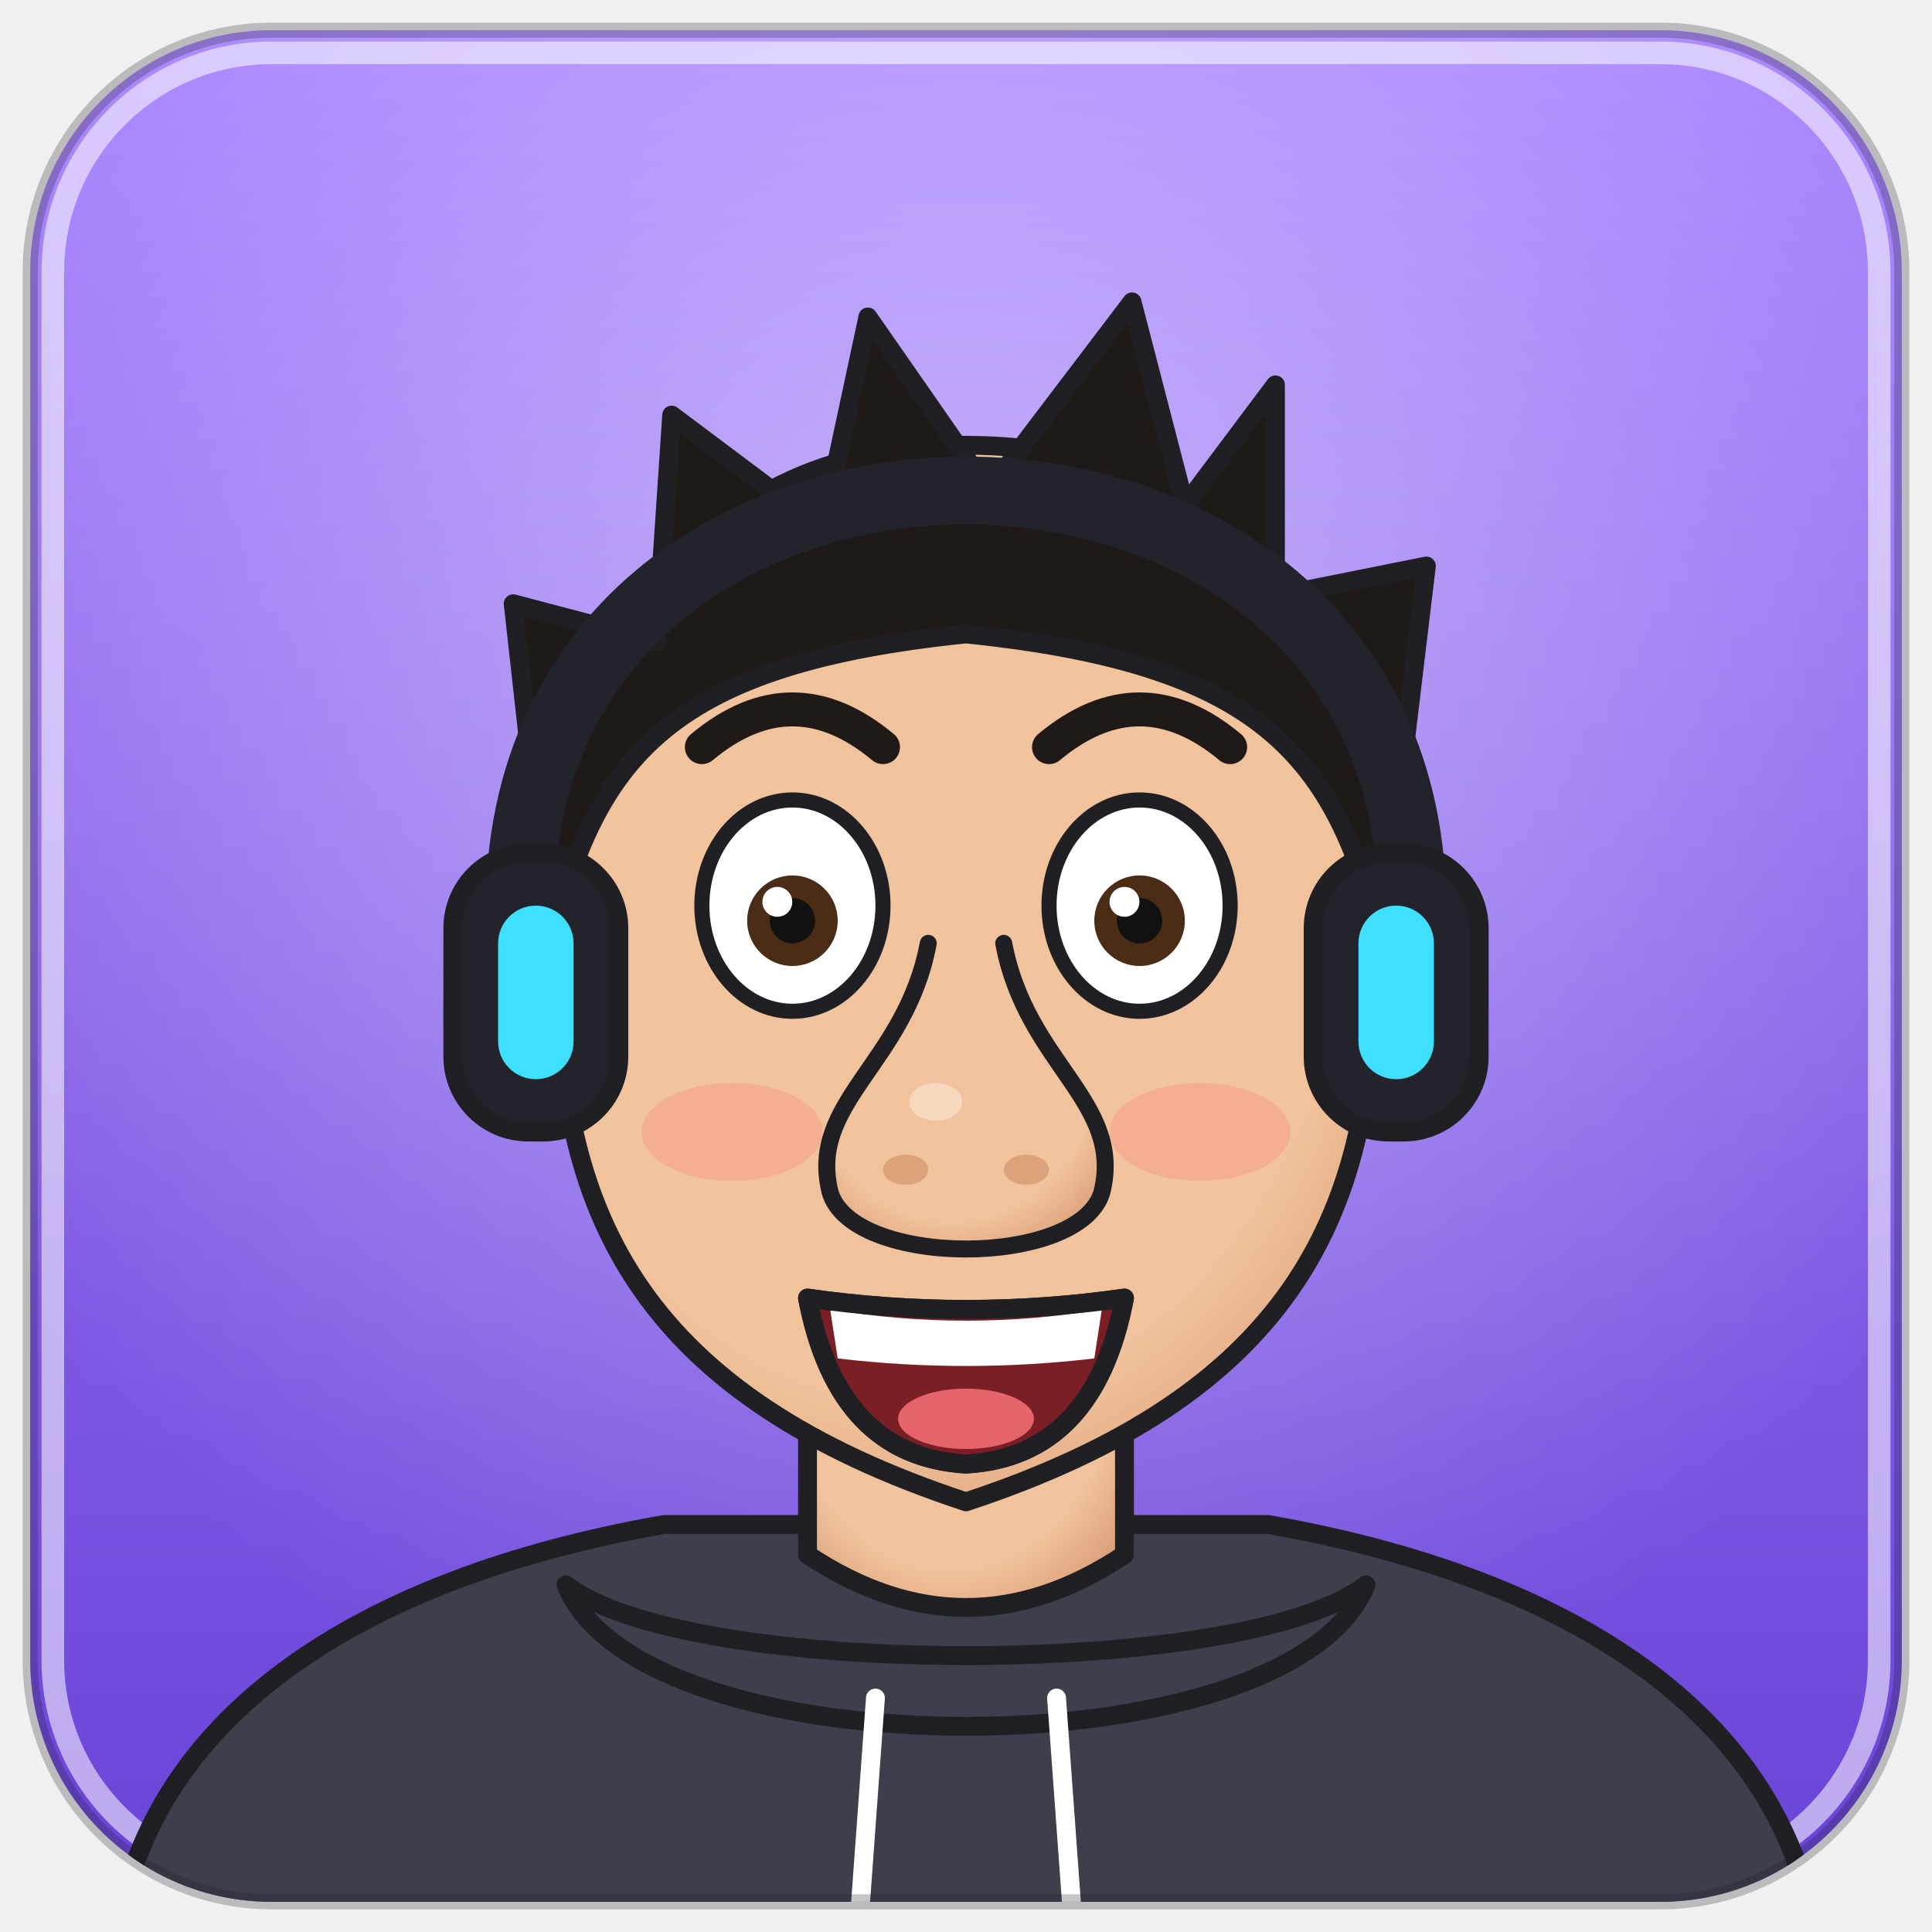
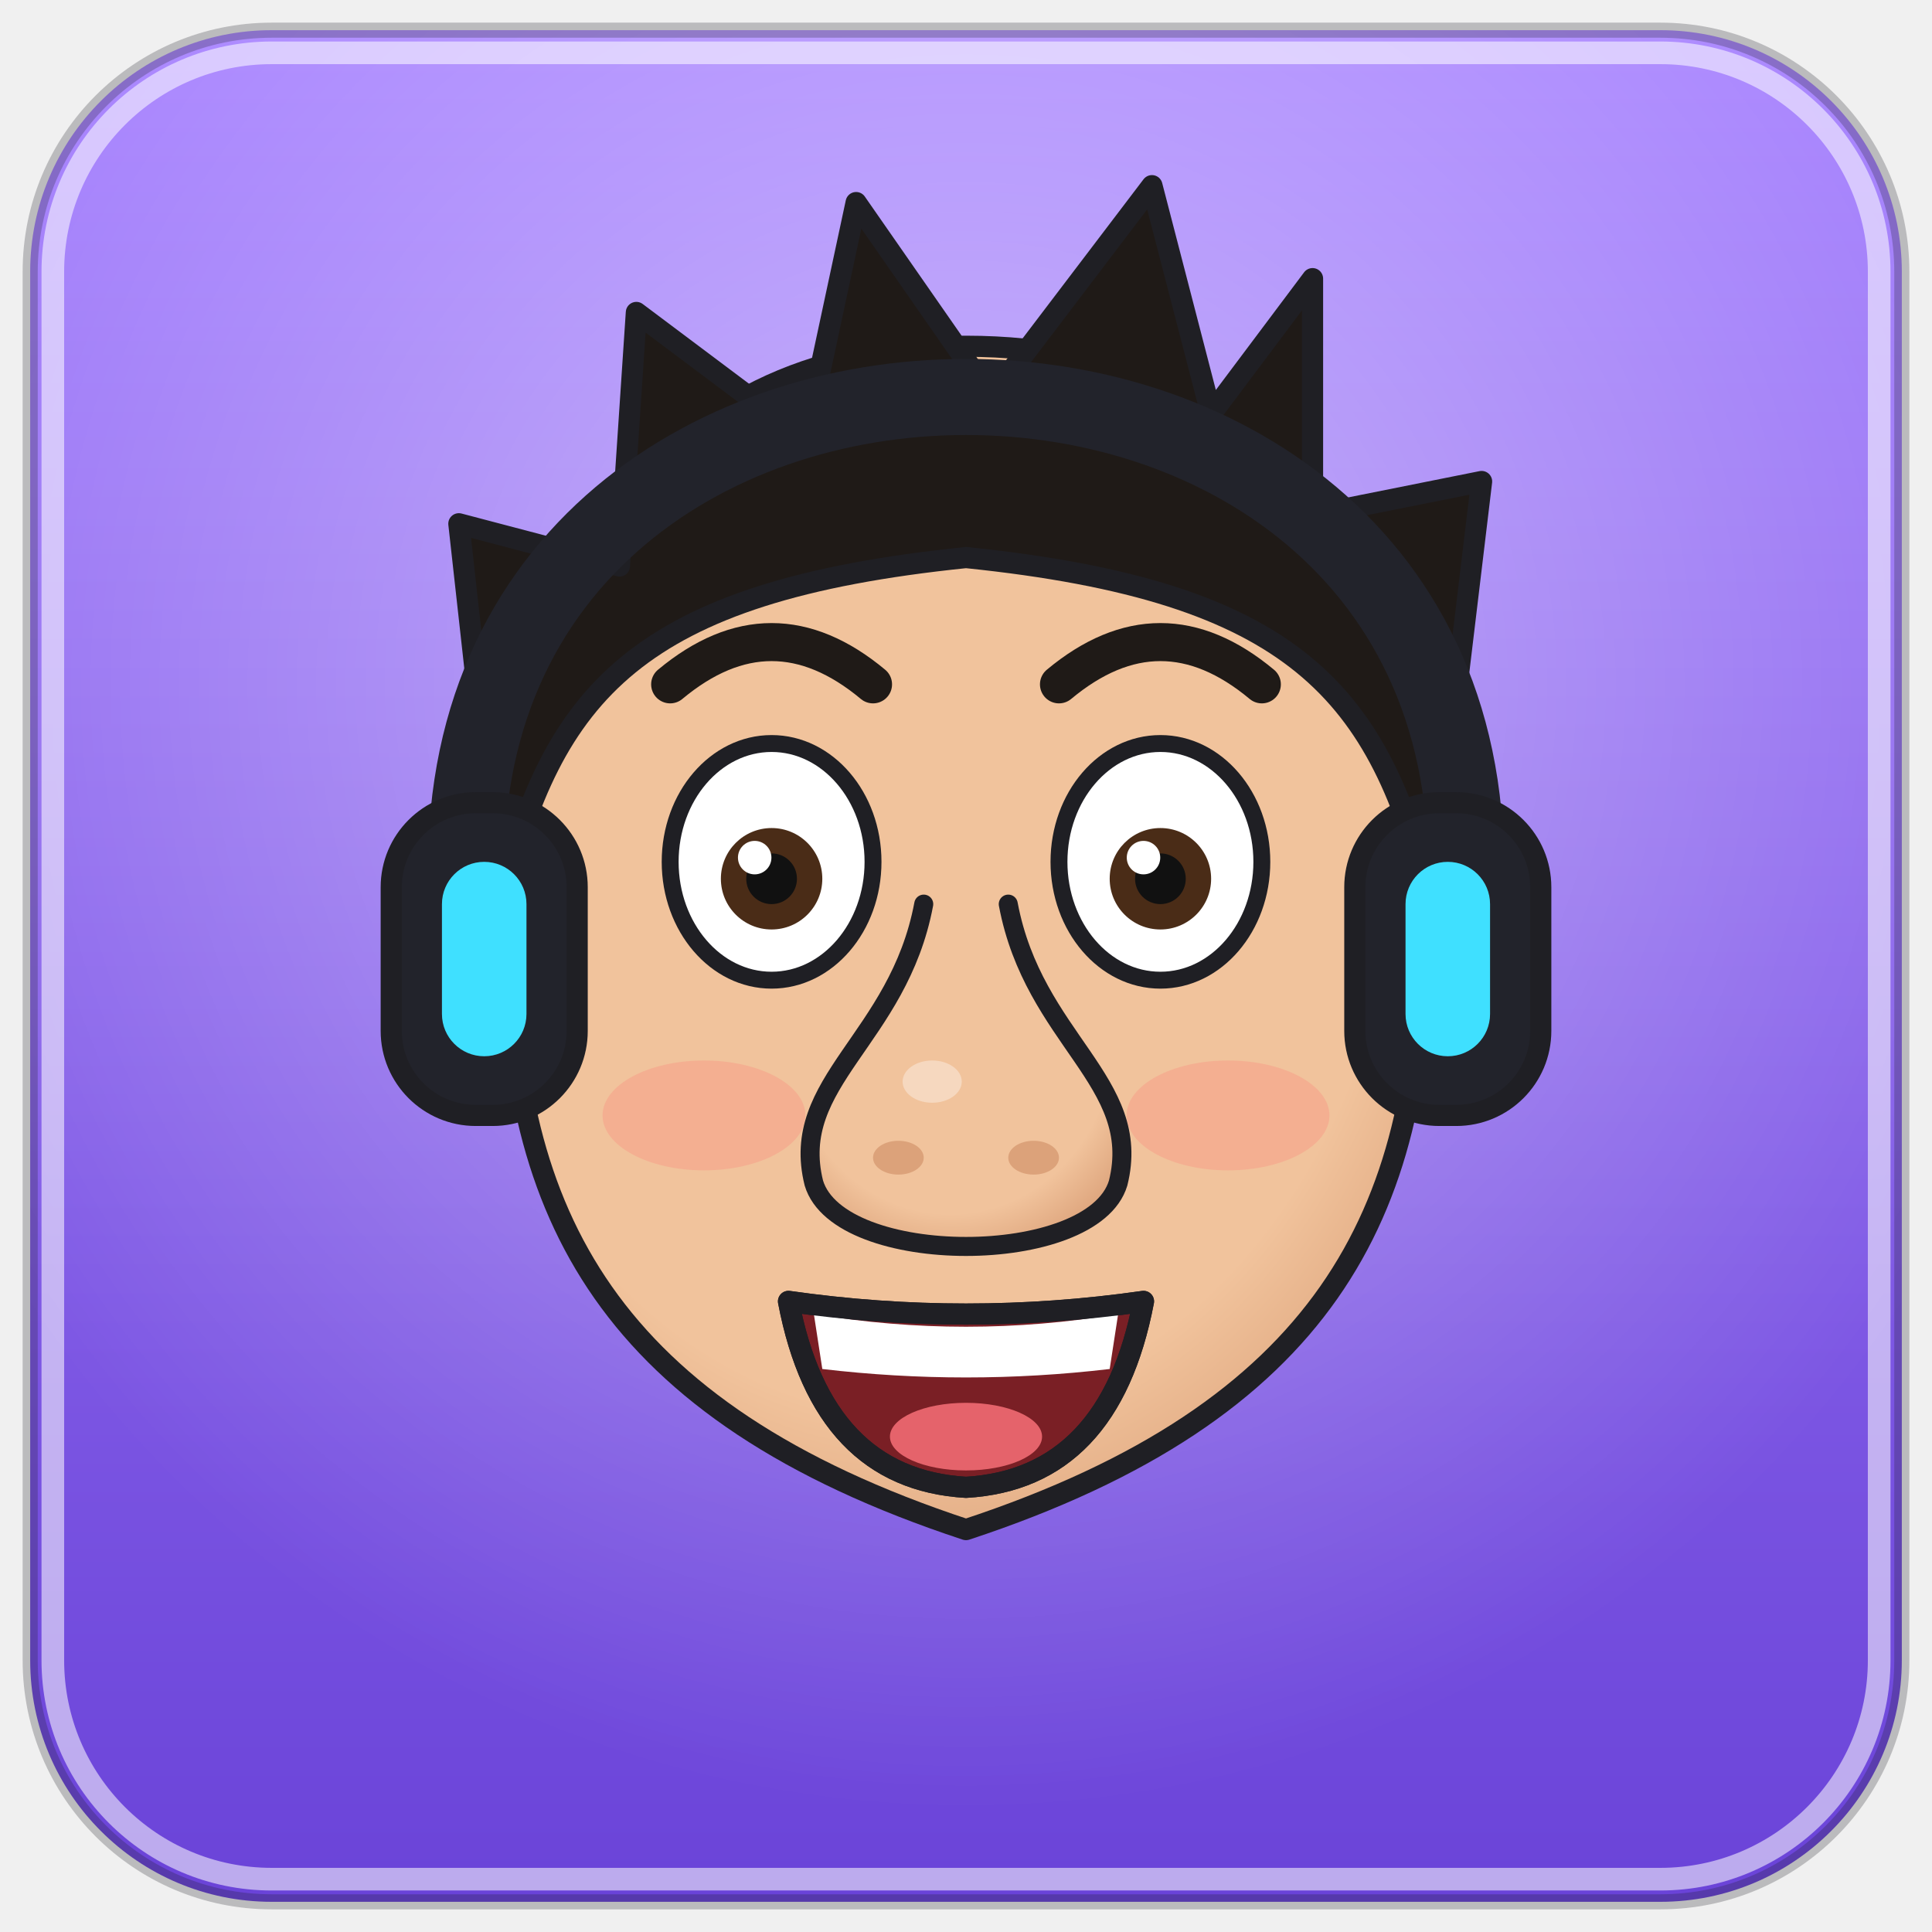
<svg xmlns="http://www.w3.org/2000/svg" viewBox="0 0 512 512" width="512" height="512">
  <defs>
    <clipPath id="carda11">
      <rect x="8" y="8" width="496" height="496" rx="64" />
    </clipPath>
  </defs>
  <g clip-path="url(#carda11)">
    <defs>
      <linearGradient id="bga11" x1="0" y1="0" x2="0" y2="1">
        <stop offset="0" stop-color="#a985ff" />
        <stop offset="1" stop-color="#6a43d8" />
      </linearGradient>
      <radialGradient id="glowa11" cx="0.5" cy="0.35" r="0.6">
        <stop offset="0" stop-color="#fff" stop-opacity="0.45" />
        <stop offset="1" stop-color="#fff" stop-opacity="0" />
      </radialGradient>
      <radialGradient id="skina11" cx="0.45" cy="0.38" r="0.7">
        <stop offset="0" stop-color="#f1c39c" />
        <stop offset="0.75" stop-color="#f1c39c" />
        <stop offset="1" stop-color="#dca27a" />
      </radialGradient>
      <pattern id="shma11" width="26" height="26" patternUnits="userSpaceOnUse" patternTransform="rotate(45 256 256)">
        <rect width="26" height="26" fill="#fbfbfb" />
        <rect x="2" y="2" width="9" height="9" fill="#d42b2b" />
        <rect x="15" y="15" width="9" height="9" fill="#d42b2b" />
        <rect x="15" y="4" width="5" height="5" fill="#d42b2b" opacity="0.55" />
        <rect x="4" y="15" width="5" height="5" fill="#d42b2b" opacity="0.55" />
      </pattern>
      <pattern id="knita11" width="14" height="14" patternUnits="userSpaceOnUse">
        <rect width="14" height="14" fill="#ffffff" />
        <circle cx="7" cy="7" r="2.6" fill="#d9dde3" />
      </pattern>
      <pattern id="kummaa11" width="30" height="30" patternUnits="userSpaceOnUse">
        <rect width="30" height="30" fill="#f7f3e8" />
        <path d="M15 3 L27 15 L15 27 L3 15 Z" fill="none" stroke="#1d7a5f" stroke-width="3" />
        <circle cx="15" cy="15" r="3.5" fill="#d6372f" />
      </pattern>
      <linearGradient id="lensa11" x1="0" y1="0" x2="0" y2="1">
        <stop offset="0" stop-color="#2b2b33" />
        <stop offset="1" stop-color="#5d6170" />
      </linearGradient>
      <linearGradient id="rainbowa11" x1="0" y1="0" x2="1" y2="1">
        <stop offset="0" stop-color="#29d39a" />
        <stop offset="0.5" stop-color="#3b8cff" />
        <stop offset="1" stop-color="#b84dff" />
      </linearGradient>
    </defs>
    <rect x="8" y="8" width="496" height="496" rx="64" fill="url(#bga11)" />
    <rect x="8" y="8" width="496" height="496" rx="64" fill="url(#glowa11)" />
    <rect x="14" y="14" width="484" height="484" rx="58" fill="none" stroke="#ffffff" stroke-opacity="0.55" stroke-width="6" />
-     <path d="M30,520 C36,455 96,418 176,404 L336,404 C416,418 476,455 482,520 Z" fill="#3d3f4c" stroke="#1f1f24" stroke-width="5" stroke-linejoin="round" stroke-linecap="round" />
-     <path d="M150,420 C170,470 342,470 362,420 C330,445 182,445 150,420 Z" fill="#3d3f4c" stroke="#1f1f24" stroke-width="5" stroke-linejoin="round" stroke-linecap="round" />
-     <path d="M232,450 L228,505" fill="none" stroke="#ffffff" stroke-width="5" stroke-linecap="round" stroke-linejoin="round" />
-     <path d="M280,450 L284,505" fill="none" stroke="#ffffff" stroke-width="5" stroke-linecap="round" stroke-linejoin="round" />
-     <path d="M214,320 L214,412 Q256,440 298,412 L298,320 Z" fill="url(#skina11)" stroke="#1f1f24" stroke-width="5" stroke-linejoin="round" stroke-linecap="round" />
-     <path d="M214,350 Q256,395 298,350 L298,330 L214,330 Z" fill="#dca27a" opacity="0.8" />
-     <ellipse cx="152" cy="262" rx="22" ry="32" fill="#f1c39c" stroke="#1f1f24" stroke-width="5" />
-     <path d="M154,248 C142,252 142,272 154,278" fill="none" stroke="#dca27a" stroke-width="5" stroke-linecap="round" stroke-linejoin="round" />
-     <ellipse cx="360" cy="262" rx="22" ry="32" fill="#f1c39c" stroke="#1f1f24" stroke-width="5" />
-     <path d="M358,248 C370,252 370,272 358,278" fill="none" stroke="#dca27a" stroke-width="5" stroke-linecap="round" stroke-linejoin="round" />
-     <path d="M256,118 C331.6,118 364,176 364,258 C364,323 340.96,370 256,398 C171.04,370 148,323 148,258 C148,176 180.4,118 256,118 Z" fill="url(#skina11)" stroke="#1f1f24" stroke-width="5" stroke-linejoin="round" stroke-linecap="round" />
-     <ellipse cx="194" cy="300" rx="24" ry="13" fill="#ff6b6b" opacity="0.22" />
-     <ellipse cx="318" cy="300" rx="24" ry="13" fill="#ff6b6b" opacity="0.22" />
-     <path d="M214,344 Q256,350 298,344 Q290,386 256,388 Q222,386 214,344 Z" fill="#7a1f25" stroke="#1f1f24" stroke-width="5" stroke-linejoin="round" stroke-linecap="round" />
-     <path d="M220,347 Q256,353 292,347 L290,360 Q256,364 222,360 Z" fill="#fff" />
-     <ellipse cx="256" cy="376" rx="18" ry="8" fill="#e5636b" />
-     <path d="M214,344 Q256,350 298,344 Q290,386 256,388 Q222,386 214,344 Z" fill="none" stroke="#1f1f24" stroke-width="5" stroke-linejoin="round" stroke-linecap="round" />
-     <g transform="translate(256 300) scale(1.0) translate(-256 -300)">
-       <path d="M246,250 C240,282 214,292 220,316 C226,336 286,336 292,316 C298,292 272,282 266,250" fill="url(#skina11)" stroke="#1f1f24" stroke-width="4.5" stroke-linejoin="round" stroke-linecap="round" />
-       <ellipse cx="240" cy="310" rx="6" ry="4" fill="#dca27a" />
-       <ellipse cx="272" cy="310" rx="6" ry="4" fill="#dca27a" />
-       <ellipse cx="248" cy="292" rx="7" ry="5" fill="#fff" opacity="0.35" />
+     <g transform="translate(256 262) scale(1.12) translate(-256 -270)">
+       <ellipse cx="152" cy="262" rx="22" ry="32" fill="#f1c39c" stroke="#1f1f24" stroke-width="5" />
+       <path d="M154,248 C142,252 142,272 154,278" fill="none" stroke="#dca27a" stroke-width="5" stroke-linecap="round" stroke-linejoin="round" />
+       <ellipse cx="360" cy="262" rx="22" ry="32" fill="#f1c39c" stroke="#1f1f24" stroke-width="5" />
+       <path d="M358,248 C370,252 370,272 358,278" fill="none" stroke="#dca27a" stroke-width="5" stroke-linecap="round" stroke-linejoin="round" />
+       <path d="M256,118 C331.6,118 364,176 364,258 C364,323 340.96,370 256,398 C171.04,370 148,323 148,258 C148,176 180.4,118 256,118 Z" fill="url(#skina11)" stroke="#1f1f24" stroke-width="5" stroke-linejoin="round" stroke-linecap="round" />
+       <ellipse cx="194" cy="300" rx="24" ry="13" fill="#ff6b6b" opacity="0.22" />
+       <ellipse cx="318" cy="300" rx="24" ry="13" fill="#ff6b6b" opacity="0.22" />
+       <path d="M214,344 Q256,350 298,344 Q290,386 256,388 Q222,386 214,344 Z" fill="#7a1f25" stroke="#1f1f24" stroke-width="5" stroke-linejoin="round" stroke-linecap="round" />
+       <path d="M220,347 Q256,353 292,347 L290,360 Q256,364 222,360 Z" fill="#fff" />
+       <ellipse cx="256" cy="376" rx="18" ry="8" fill="#e5636b" />
+       <path d="M214,344 Q256,350 298,344 Q290,386 256,388 Q222,386 214,344 Z" fill="none" stroke="#1f1f24" stroke-width="5" stroke-linejoin="round" stroke-linecap="round" />
+       <g transform="translate(256 300) scale(1.0) translate(-256 -300)">
+         <path d="M246,250 C240,282 214,292 220,316 C226,336 286,336 292,316 C298,292 272,282 266,250" fill="url(#skina11)" stroke="#1f1f24" stroke-width="4.5" stroke-linejoin="round" stroke-linecap="round" />
+         <ellipse cx="240" cy="310" rx="6" ry="4" fill="#dca27a" />
+         <ellipse cx="272" cy="310" rx="6" ry="4" fill="#dca27a" />
+         <ellipse cx="248" cy="292" rx="7" ry="5" fill="#fff" opacity="0.35" />
+       </g>
+       <ellipse cx="210" cy="240" rx="24" ry="28" fill="#ffffff" stroke="#1f1f24" stroke-width="4" />
+       <circle cx="210" cy="244" r="12" fill="#4a2c17" />
+       <circle cx="210" cy="244" r="6.0" fill="#111" />
+       <circle cx="206" cy="239" r="3.96" fill="#fff" />
+       <ellipse cx="302" cy="240" rx="24" ry="28" fill="#ffffff" stroke="#1f1f24" stroke-width="4" />
+       <circle cx="302" cy="244" r="12" fill="#4a2c17" />
+       <circle cx="302" cy="244" r="6.0" fill="#111" />
+       <circle cx="298" cy="239" r="3.96" fill="#fff" />
+       <path d="M186,198 Q210,178 234,198" fill="none" stroke="#1f1a17" stroke-width="9" stroke-linecap="round" stroke-linejoin="round" />
+       <path d="M278,198 Q302,178 326,198" fill="none" stroke="#1f1a17" stroke-width="9" stroke-linecap="round" stroke-linejoin="round" />
+       <path d="M146,250 L136,160 L174,170 L178,110 L218,140 L230,84 L262,130 L300,80 L314,134 L338,102 L338,158 L378,150 L366,250 C354,200 334,176 256,168 C178,176 158,200 146,250 Z" fill="#1f1a17" stroke="#1f1f24" stroke-width="5" stroke-linejoin="round" stroke-linecap="round" />
+       <path d="M138,250 C128,90 384,90 374,250" fill="none" stroke="#22232b" stroke-width="18" stroke-linecap="round" stroke-linejoin="round" />
+       <rect x="120" y="226" width="44" height="74" rx="20" fill="#22232b" stroke="#1f1f24" stroke-width="5" />
+       <rect x="132" y="240" width="20" height="46" rx="10" fill="#3fe0ff" />
+       <rect x="348" y="226" width="44" height="74" rx="20" fill="#22232b" stroke="#1f1f24" stroke-width="5" />
+       <rect x="360" y="240" width="20" height="46" rx="10" fill="#3fe0ff" />
    </g>
-     <ellipse cx="210" cy="240" rx="24" ry="28" fill="#ffffff" stroke="#1f1f24" stroke-width="4" />
-     <circle cx="210" cy="244" r="12" fill="#4a2c17" />
-     <circle cx="210" cy="244" r="6.0" fill="#111" />
-     <circle cx="206" cy="239" r="3.96" fill="#fff" />
-     <ellipse cx="302" cy="240" rx="24" ry="28" fill="#ffffff" stroke="#1f1f24" stroke-width="4" />
-     <circle cx="302" cy="244" r="12" fill="#4a2c17" />
-     <circle cx="302" cy="244" r="6.0" fill="#111" />
-     <circle cx="298" cy="239" r="3.96" fill="#fff" />
-     <path d="M186,198 Q210,178 234,198" fill="none" stroke="#1f1a17" stroke-width="9" stroke-linecap="round" stroke-linejoin="round" />
-     <path d="M278,198 Q302,178 326,198" fill="none" stroke="#1f1a17" stroke-width="9" stroke-linecap="round" stroke-linejoin="round" />
-     <path d="M146,250 L136,160 L174,170 L178,110 L218,140 L230,84 L262,130 L300,80 L314,134 L338,102 L338,158 L378,150 L366,250 C354,200 334,176 256,168 C178,176 158,200 146,250 Z" fill="#1f1a17" stroke="#1f1f24" stroke-width="5" stroke-linejoin="round" stroke-linecap="round" />
-     <path d="M138,250 C128,90 384,90 374,250" fill="none" stroke="#22232b" stroke-width="18" stroke-linecap="round" stroke-linejoin="round" />
-     <rect x="120" y="226" width="44" height="74" rx="20" fill="#22232b" stroke="#1f1f24" stroke-width="5" />
-     <rect x="132" y="240" width="20" height="46" rx="10" fill="#3fe0ff" />
-     <rect x="348" y="226" width="44" height="74" rx="20" fill="#22232b" stroke="#1f1f24" stroke-width="5" />
-     <rect x="360" y="240" width="20" height="46" rx="10" fill="#3fe0ff" />
  </g>
  <rect x="8" y="8" width="496" height="496" rx="64" fill="none" stroke="#1f1f24" stroke-opacity="0.25" stroke-width="4" />
</svg>
